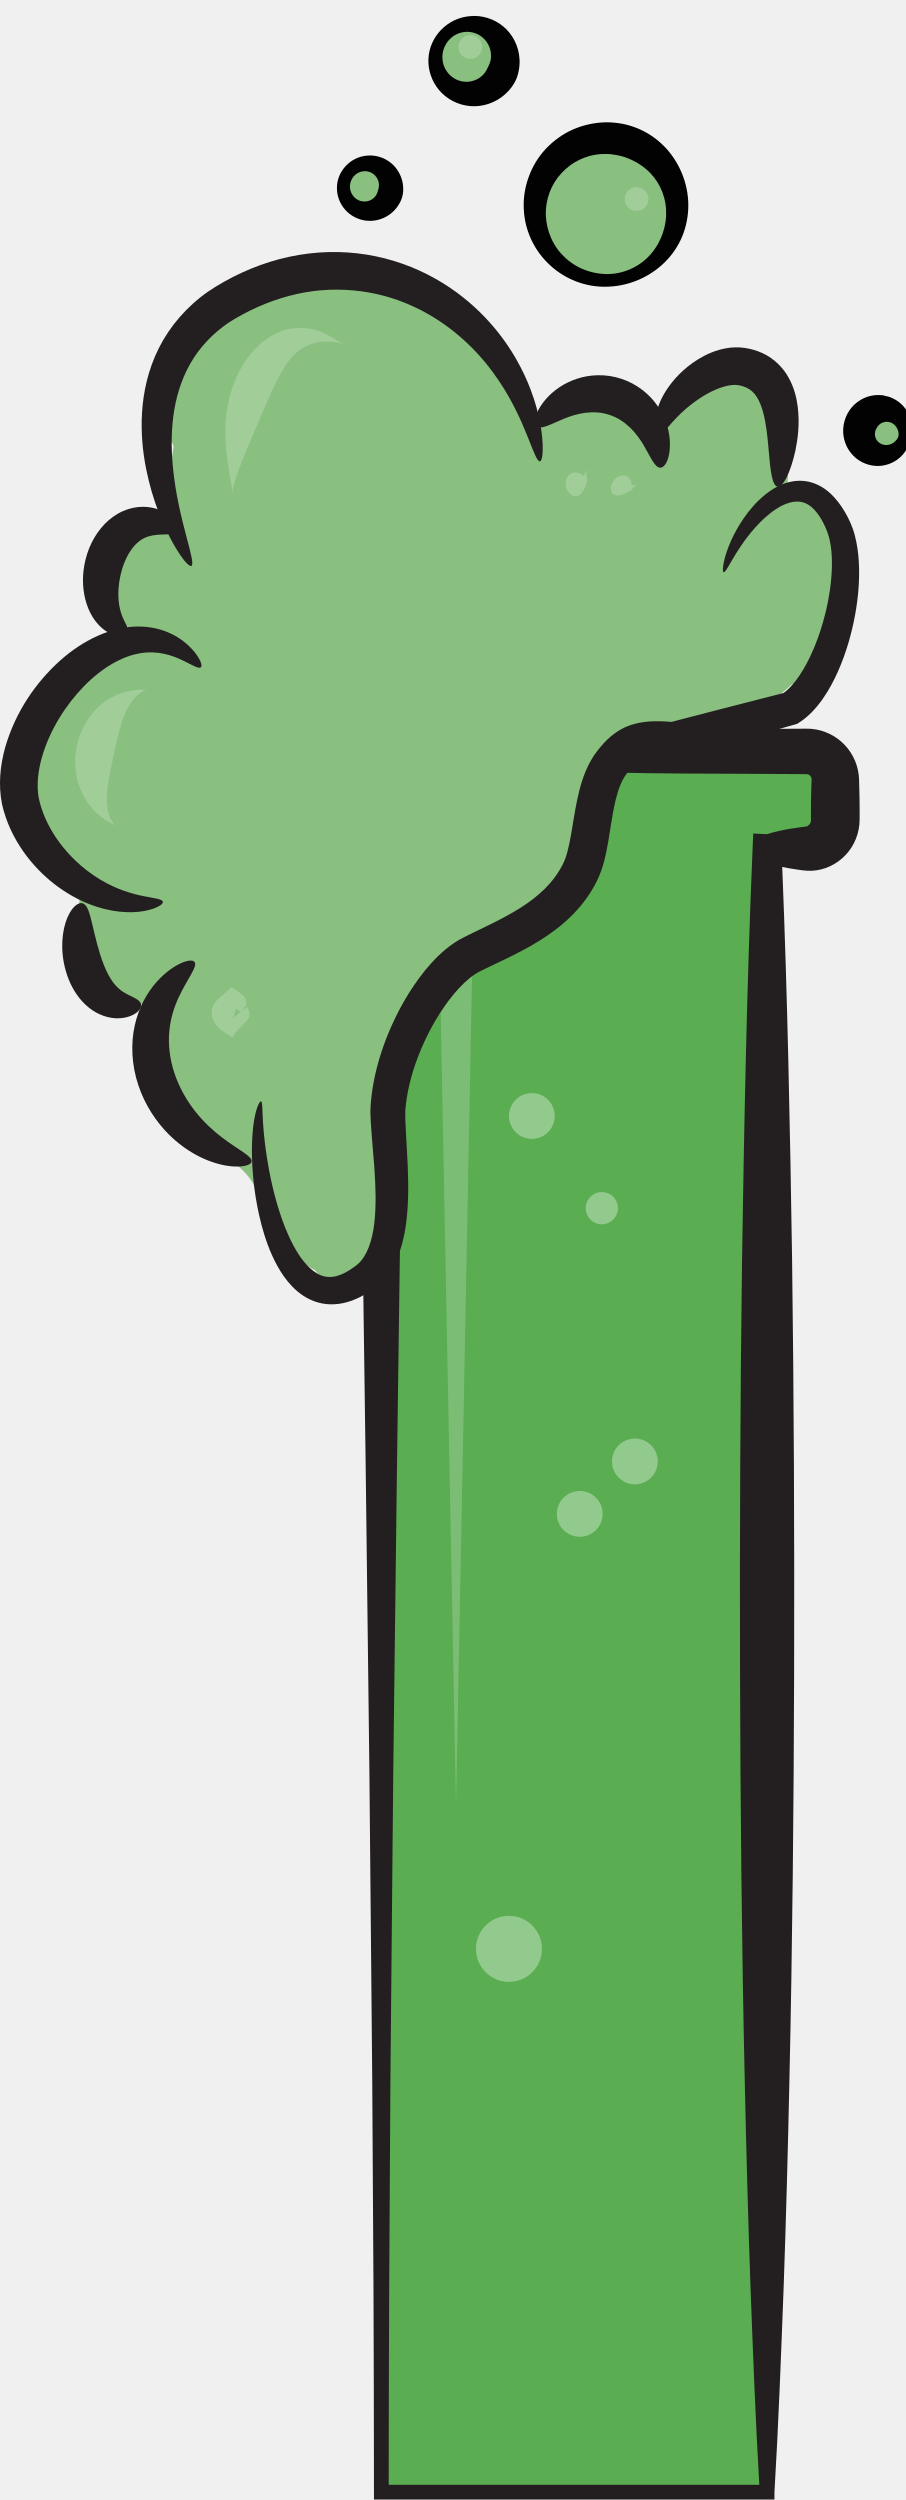
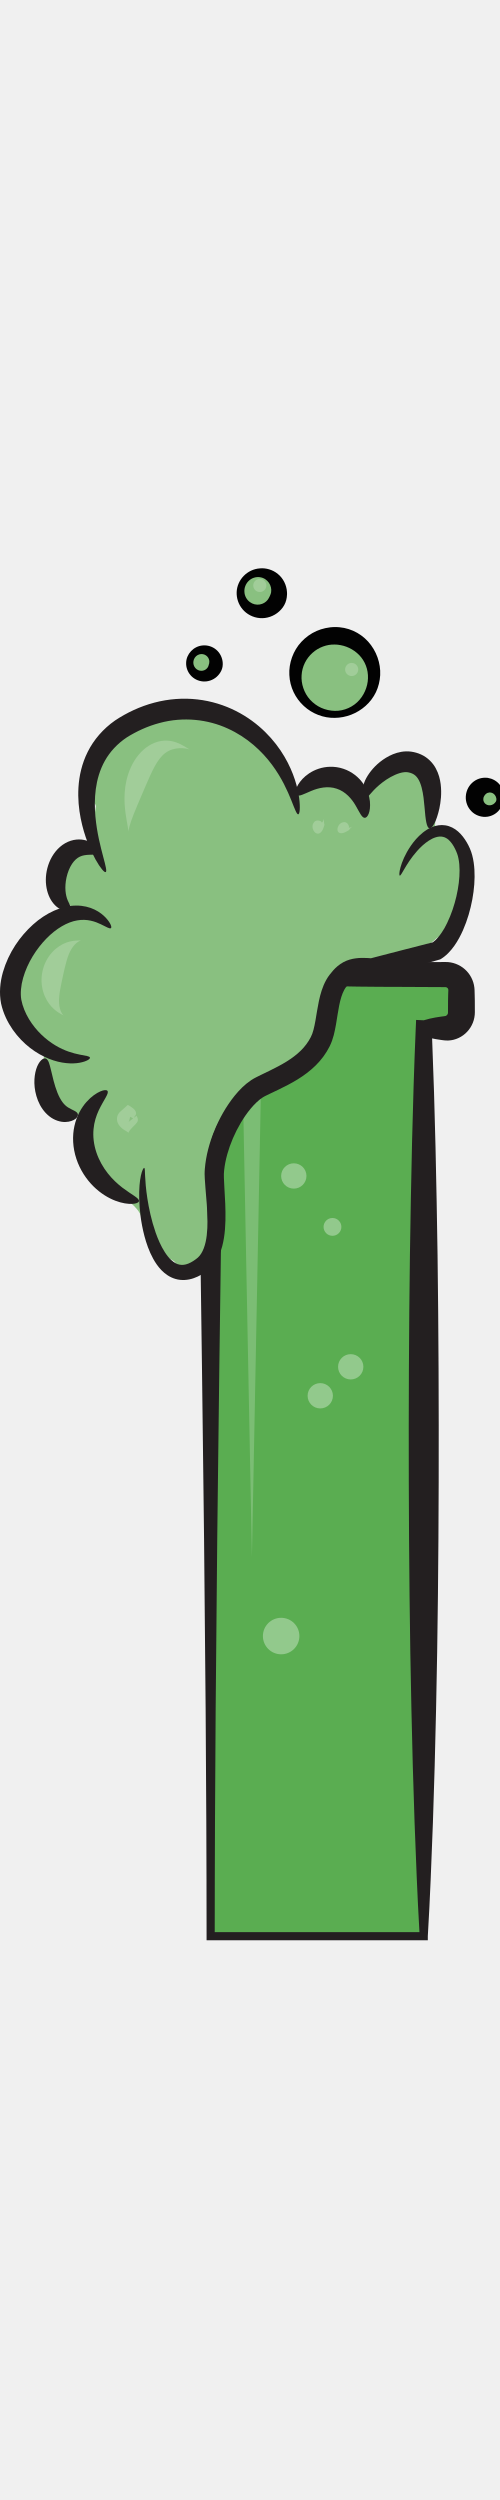
- <svg xmlns="http://www.w3.org/2000/svg" version="1.1" id="Layer_1" x="0px" y="0px" width="142.826px" height="394.494px" viewBox="0 0 142.826 394.494" enable-background="new 0 0 142.826 394.494" xml:space="preserve">
+ <svg xmlns="http://www.w3.org/2000/svg" version="1.1" id="Layer_1" x="0px" y="0px" width="100px" height="500px" viewBox="0 0 142.826 394.494" enable-background="new 0 0 142.826 394.494" xml:space="preserve">
  <g>
    <g>
      <circle opacity="0.34" fill="#FFFFFF" cx="94.973" cy="244.098" r="5.211" />
      <path fill="#5AAD51" d="M127.275,118.568H53.943c-2.504,0-4.535,2.029-4.535,4.534v6.274c0,2.504,2.031,4.534,4.535,4.534h6.229    v259.345h60.873V133.911h6.23c2.502,0,4.531-2.03,4.531-4.534v-6.274C131.807,120.598,129.777,118.568,127.275,118.568z" />
      <rect x="61.676" y="161.635" fill="#5AAD51" width="59.617" height="217.083" />
      <path fill="#231F20" d="M135.631,126.01l-0.037-1.67l-0.023-0.835l-0.014-0.515l-0.012-0.208l-0.035-0.455    c-0.223-2.052-1.229-3.953-2.734-5.278c-1.496-1.329-3.512-2.095-5.5-2.066l-12.51,0.063c-4.17,0.014-8.34,0.02-12.51,0.082    c-4.17,0.066-8.34,0.155-12.51,0.303c-4.17,0.144-8.34,0.432-12.51,0.731c-4.17,0.308-8.34,0.63-12.51,0.809    c-2.086,0.089-4.17,0.147-6.256,0.166c-1.041,0.011-2.084,0.018-3.127,0.007l-1.6-0.005c-0.711,0.013-1.381,0.144-2.031,0.394    c-1.291,0.496-2.406,1.438-3.115,2.648c-0.354,0.605-0.596,1.277-0.732,1.972c-0.068,0.335-0.102,0.729-0.115,1.028l-0.039,0.783    c-0.047,1.042-0.129,2.084-0.195,3.126c-0.031,0.521-0.084,1.042-0.125,1.564l-0.031,0.392l-0.016,0.195l-0.01,0.1v0.022    c-0.002-0.037-0.002,0.081-0.002,0.081l-0.004,0.045c-0.002,0.073-0.008,0.12-0.01,0.209l0.008,0.332    c0.01,0.198,0.02,0.385,0.045,0.577c0.178,1.537,0.922,3.028,2.076,4.154c0.582,0.558,1.262,1.03,2.02,1.382    c0.756,0.347,1.586,0.565,2.432,0.647c0.787,0.112,1.564,0.231,2.34,0.358c0.395,20.534,0.725,41.067,1.018,61.6l0.443,32.418    l0.396,32.418l0.195,16.21L58.441,296l0.299,32.418l0.193,32.419l0.053,16.209l0.023,16.209l0.002,1.161h1.16h60.873h1.162v-1.161    v-0.001c0.65-10.807,1.045-21.613,1.455-32.417c0.377-10.806,0.674-21.613,0.904-32.419c0.48-21.611,0.688-43.223,0.746-64.837    c0.055-21.611-0.035-43.222-0.322-64.834c-0.316-20.649-0.719-41.297-1.555-61.947c0.318,0.066,0.637,0.138,0.955,0.195    c0.559,0.101,1.115,0.186,1.672,0.261c0.596,0.058,0.959,0.175,2.023,0.151c1.994-0.087,3.967-1.005,5.348-2.493    c0.699-0.738,1.256-1.615,1.637-2.571c0.379-0.948,0.574-2.011,0.576-2.988C135.648,128.239,135.656,127.124,135.631,126.01z     M128.021,124.34l-0.037,1.67c-0.025,1.114-0.018,2.229-0.014,3.344c0.002,0.135,0.002,0.187-0.016,0.282    c-0.016,0.086-0.049,0.175-0.098,0.265c-0.105,0.176-0.25,0.336-0.475,0.469c-0.049,0.064-0.801,0.121-1.32,0.199    c-0.557,0.075-1.113,0.158-1.672,0.258c-1.113,0.201-2.229,0.446-3.342,0.802h-0.004l-2.182-0.099l-0.104,2.382    c-0.918,21.611-1.33,43.224-1.662,64.835c-0.287,21.612-0.377,43.224-0.322,64.834c0.061,21.615,0.266,43.227,0.748,64.837    c0.229,10.806,0.527,21.613,0.904,32.419c0.395,10.418,0.781,20.836,1.391,31.255H61.336l0.023-15.045l0.053-16.209l0.193-32.419    L61.904,296l0.15-16.207l0.195-16.21l0.396-32.418l0.443-32.418c0.309-21.611,0.652-43.224,1.076-64.835l0.076-3.914l-4.07-0.08    H60.17c-2.078,0.48-4.188,0.818-6.238,1.115c-0.389,0.146-0.861,0.142-1.305-0.078c-0.447-0.21-0.828-0.621-1.023-1.138    c-0.027-0.062-0.049-0.134-0.066-0.195c-0.006-0.019-0.014-0.039-0.023-0.059c-0.008-0.04-0.014-0.124-0.021-0.181l-0.006-0.049    c0-0.019,0,0.083,0,0.027l-0.002-0.022l-0.008-0.1l-0.018-0.195l-0.031-0.392c-0.041-0.521-0.092-1.043-0.125-1.564    c-0.066-1.042-0.148-2.083-0.195-3.126l-0.039-0.783c-0.014-0.223-0.018-0.35-0.006-0.53c0.025-0.335,0.123-0.663,0.268-0.975    c0.293-0.618,0.824-1.146,1.475-1.418c0.314-0.143,0.684-0.224,1.012-0.247l0.16-0.007l0.195-0.002l0.391-0.002l0.781-0.002    c1.043-0.012,2.086-0.003,3.127,0.005c2.086,0.019,4.17,0.077,6.256,0.166c4.17,0.181,8.34,0.503,12.51,0.809    c4.17,0.3,8.34,0.588,12.51,0.733c4.17,0.148,8.34,0.236,12.51,0.301c4.17,0.063,8.34,0.07,12.51,0.082l12.51,0.065    c0.242,0.023,0.443,0.111,0.596,0.29c0.148,0.168,0.209,0.392,0.193,0.562L128.021,124.34z" />
      <circle opacity="0.34" fill="#FFFFFF" cx="94.972" cy="190.648" r="2.544" />
      <circle opacity="0.34" fill="#FFFFFF" cx="100.184" cy="230.613" r="3.615" />
      <circle opacity="0.34" fill="#FFFFFF" cx="91.484" cy="238.887" r="3.615" />
      <circle opacity="0.34" fill="#FFFFFF" cx="83.926" cy="176.099" r="3.615" />
      <g opacity="0.2">
        <polygon fill="#FFFFFF" points="74.959,129.506 71.959,284.982 68.959,129.506    " />
      </g>
      <circle opacity="0.34" fill="#FFFFFF" cx="80.311" cy="307.524" r="5.211" />
    </g>
    <g>
      <path fill="#89C080" d="M131.59,82.999c-0.287-1.004-1.078-1.725-2-2.031c-0.346-0.474-0.863-0.857-1.588-1.061    c-0.881-1.074-2.135-1.261-3.209-0.874c-0.254-0.066-0.508-0.13-0.762-0.191c0.752-6.528,0.57-13.188-2.744-19.059    c-1.289-2.284-4.371-1.7-5.355,0.419c-3.979-3.895-9.316,0.709-11.855,3.974c-0.469,0.602-0.695,1.242-0.744,1.862    c-1.502-1.325-3.193-2.027-5.506-2.528c-4.789-1.038-10.086-0.547-14.041,2.173c-0.803-3.311-2.689-6.243-5.467-8.507    c-0.404-0.33-0.883-0.536-1.383-0.637c-0.217-0.417-0.42-0.839-0.648-1.255c-0.613-1.115-1.523-1.551-2.426-1.522    c-4.156-6.334-9.594-11.37-17.463-8.856c-0.098,0.031-0.184,0.071-0.275,0.109c-9.271-1.858-21.572,1.002-25.053,9.356    c-4.121,3.605-6.738,8.705-4.766,14.225c0.201,0.564,0.535,1.027,0.941,1.382c0.047,0.167,0.1,0.333,0.152,0.5    c-0.705,3.627-0.619,8.375,0.604,12.023c-0.107,0.176-0.215,0.352-0.324,0.526c-2.025-0.196-4.295,0.647-5.994,1.681    c-0.725,0.44-1.148,1.087-1.328,1.785c-3.604,3.15-3.689,8.914,0.221,12.927c0.031,0.032,0.064,0.057,0.098,0.088    c-1.008,1.124-2.031,2.234-3.078,3.322c-1.902,1.979-3.77,3.955-5.494,6.021c-0.857-0.162-1.779,0.05-2.525,0.827    c-1.779,1.853-2.77,4.089-3.25,6.479c-0.422,1.236-0.76,2.511-1.021,3.844c-0.15,0.762-0.057,1.421,0.188,1.969    c-0.074,0.164-0.137,0.34-0.188,0.531c-0.906,3.378,0.275,6.046,2.334,8.235c-0.656,0.848-0.838,1.982-0.033,3.077    c0.916,1.243,4.141,3.389,5.953,5.302c-0.361,0.339-0.631,0.798-0.754,1.386c-0.65,3.109-0.533,5.665,0.312,7.906    c-1.266,4.126-0.334,9.128,4.318,10.408c1.293,0.355,2.574,0.06,3.809-0.311c0.322-0.096,0.619-0.155,0.9-0.186    c1.613,1.968,2.803,4.174,3.877,6.462c-0.381,2.598,0.672,5.798,2.588,8.151c-1.176,7.754,11.59,9.213,12.088,16.367    c0.078,1.136,0.816,2.141,1.766,2.666c1.623,3.562,3.898,6.743,7.273,8.497c0.49,0.781,1.336,1.337,2.461,1.337h2    c1.627,0,2.67-1.294,2.9-2.674c0.955-0.233,1.771-0.884,1.992-2.028c0.438-2.272,0.596-4.482,0.607-6.798    c0.002-0.492-0.117-0.922-0.309-1.299c-0.178-8.426-1.186-17.539,1.674-25.135c0.342-0.389,0.523-0.87,0.57-1.385    c0.527-1.163,1.156-2.285,1.908-3.358c0.129-0.176,0.254-0.355,0.387-0.528c0.061-0.081,0.125-0.162,0.188-0.243    c0.383-0.486,0.779-0.965,1.203-1.43c0.064-0.072,0.107-0.147,0.164-0.221c1.77-1.489,5.143-2.225,7.229-3.257    c2.152-1.065,4.031-2.857,5.85-4.401c6.932-5.884,11.973-12.554,14.369-21.375c0.701-2.586,1.174-5.243,2.576-7.563    c1.947-3.225,6.943-4.218,10.289-4.97c6.998-1.577,13.926-2.064,19.008-7.02c0.143-0.062,0.279-0.132,0.408-0.223    c1.162-0.831,1.641-1.554,1.865-2.73c1.215-0.381,2.121-1.552,2.121-2.86c0-0.334-0.068-0.649-0.17-0.948    c0.686-1.308,1.211-2.762,1.572-4.302C132.531,92.865,133.053,88.139,131.59,82.999z" />
      <g>
        <path fill="#231F20" d="M114.197,90.297c-0.189-0.053-0.199-0.888,0.215-2.388c0.422-1.492,1.252-3.656,2.949-6.138     c0.859-1.232,1.932-2.554,3.441-3.769c0.758-0.6,1.633-1.177,2.697-1.6c1.055-0.421,2.35-0.676,3.709-0.461     c1.357,0.199,2.658,0.885,3.658,1.775c1.014,0.892,1.793,1.954,2.453,3.065c0.629,1.061,1.248,2.401,1.578,3.742     c0.352,1.339,0.537,2.704,0.621,4.086c0.162,2.763-0.07,5.601-0.6,8.496c-0.539,2.892-1.369,5.85-2.674,8.818     c-0.662,1.481-1.436,2.969-2.463,4.424c-0.512,0.727-1.094,1.444-1.779,2.133c-0.348,0.344-0.723,0.679-1.133,1l-0.404,0.293     L126,114.085c-0.148,0.123-0.326,0.176-0.51,0.221l-0.539,0.154l-9.502,2.699l-4.928,1.388l-2.508,0.703l-0.695,0.195     c-0.414,0.085-0.816,0.308-1.248,0.206l-0.916-0.067l-0.59-0.026c-1.576-0.056-2.91,0.104-3.703,0.58     c-0.424,0.237-0.844,0.593-1.305,1.112c-0.227,0.258-0.459,0.551-0.691,0.867c-0.113,0.156-0.227,0.299-0.297,0.421     c-0.07,0.114-0.148,0.239-0.23,0.396c-0.648,1.178-1.096,2.73-1.439,4.414c-0.344,1.692-0.588,3.524-0.922,5.471     c-0.361,1.938-0.717,4.062-1.844,6.311c-1.023,2.037-2.408,3.872-4,5.437c-3.203,3.141-6.955,5.107-10.424,6.794l-2.561,1.224     l-1.229,0.598c-0.227,0.112-0.357,0.177-0.494,0.254c-0.141,0.08-0.285,0.165-0.43,0.261c-1.174,0.762-2.346,1.92-3.391,3.172     c-2.098,2.54-3.797,5.505-5.09,8.515c-1.287,3.017-2.176,6.133-2.492,9.135c-0.168,1.232-0.016,2.957,0.053,4.548l0.264,4.89     c0.129,3.267,0.146,6.522-0.354,9.771c-0.256,1.622-0.646,3.251-1.322,4.837c-0.664,1.576-1.674,3.132-3.076,4.319     c-0.344,0.293-0.734,0.573-1.064,0.782c-0.295,0.194-0.619,0.407-0.977,0.61c-0.695,0.401-1.438,0.755-2.232,1.027     c-1.57,0.555-3.449,0.714-5.137,0.224c-1.693-0.474-3.037-1.466-4.045-2.502c-1.018-1.049-1.76-2.173-2.375-3.28     c-1.215-2.222-1.938-4.4-2.488-6.439c-1.07-4.089-1.41-7.664-1.502-10.583c-0.078-2.921,0.148-5.196,0.477-6.715     c0.328-1.526,0.76-2.265,0.953-2.209c0.205,0.056,0.182,0.842,0.252,2.313c0.066,1.471,0.219,3.642,0.645,6.405     c0.434,2.753,1.102,6.129,2.381,9.804c0.648,1.824,1.457,3.736,2.568,5.482c1.088,1.729,2.611,3.302,4.203,3.619     c0.787,0.169,1.627,0.079,2.555-0.293c0.459-0.185,0.932-0.434,1.402-0.737c0.23-0.145,0.473-0.32,0.746-0.518     c0.244-0.17,0.408-0.305,0.588-0.471c1.41-1.285,2.215-3.676,2.523-6.365c0.318-2.701,0.229-5.68,0.012-8.788l-0.393-4.81     c-0.066-0.829-0.133-1.672-0.18-2.547c-0.023-0.448-0.043-0.862-0.051-1.366c-0.012-0.562,0.039-1.063,0.068-1.511     c0.312-3.719,1.291-7.34,2.711-10.838c1.439-3.492,3.295-6.887,5.838-10.041c1.291-1.568,2.732-3.094,4.676-4.4     c0.242-0.162,0.498-0.319,0.764-0.47c0.27-0.154,0.559-0.301,0.75-0.397l1.299-0.644l2.541-1.233     c3.318-1.622,6.455-3.358,8.826-5.7c1.182-1.162,2.15-2.462,2.857-3.856c0.633-1.19,0.996-2.877,1.318-4.651     c0.318-1.786,0.58-3.685,0.996-5.647c0.426-1.958,0.973-4.022,2.107-6.062c0.137-0.247,0.297-0.513,0.475-0.784     c0.172-0.268,0.344-0.484,0.5-0.694c0.314-0.416,0.652-0.835,1.033-1.253c0.75-0.832,1.711-1.687,2.875-2.311     c1.16-0.633,2.424-0.96,3.549-1.104c1.139-0.148,2.176-0.141,3.164-0.098l0.729,0.045l0.359,0.028     c0.053,0.004,0.025,0.004,0.041,0.005c0.012,0.004,0.021,0.001,0.033,0.001l0.57-0.148l2.521-0.657l4.957-1.284l9.525-2.443     c0.023-0.006,0.051-0.002,0.07-0.016l0.031-0.014c-0.002,0.002,0.006-0.002,0.078-0.053c0.221-0.161,0.443-0.346,0.662-0.549     c0.438-0.413,0.865-0.894,1.262-1.421c0.799-1.053,1.49-2.258,2.094-3.493c1.205-2.482,2.064-5.108,2.656-7.661     c0.586-2.558,0.906-5.075,0.893-7.411c-0.006-1.166-0.102-2.287-0.307-3.311c-0.195-1.033-0.525-1.878-0.998-2.833     c-0.898-1.811-2.1-3.101-3.375-3.377c-1.281-0.343-2.842,0.239-4.117,1.076c-1.295,0.842-2.381,1.89-3.283,2.895     c-1.805,2.031-2.926,3.9-3.672,5.164C114.783,89.649,114.406,90.357,114.197,90.297z" />
      </g>
      <g>
        <path fill="#231F20" d="M39.697,183.297c-0.068,0.4-0.721,0.712-1.9,0.776c-1.172,0.06-2.879-0.146-4.857-0.907     c-1.971-0.755-4.203-2.078-6.229-4.085c-2.021-1.996-3.834-4.678-4.891-7.866c-1.061-3.181-1.205-6.536-0.553-9.414     c0.631-2.893,2.008-5.237,3.432-6.839c1.432-1.616,2.881-2.547,3.953-3.016c1.084-0.462,1.805-0.476,2.045-0.15     c0.533,0.697-1.066,2.537-2.488,5.55c-0.701,1.507-1.307,3.319-1.49,5.369c-0.195,2.042,0.039,4.322,0.799,6.614     c0.76,2.292,1.953,4.344,3.285,6.035c1.336,1.698,2.809,3.034,4.154,4.071C37.658,181.498,39.842,182.44,39.697,183.297z" />
      </g>
      <g>
        <path fill="#231F20" d="M13.172,142.592c0.711,0.422,0.969,1.544,1.402,3.298c0.418,1.737,0.936,4.172,1.828,6.417     c0.445,1.115,0.941,2.021,1.432,2.682c0.49,0.666,0.988,1.133,1.592,1.527c1.209,0.778,2.641,1.112,2.826,1.936     c0.098,0.396-0.105,0.87-0.68,1.325c-0.572,0.439-1.545,0.881-2.928,0.908c-1.365,0.041-3.141-0.488-4.582-1.655     c-1.457-1.148-2.543-2.77-3.23-4.492c-1.354-3.473-1.176-6.713-0.49-8.953c0.354-1.121,0.863-2.001,1.398-2.523     C12.279,142.531,12.812,142.4,13.172,142.592z" />
      </g>
      <g>
        <path fill="#231F20" d="M31.697,105.297c-0.32,0.293-1.273-0.311-2.883-1.095c-1.6-0.775-3.949-1.61-6.748-1.108     c-2.787,0.455-5.988,2.279-8.826,5.2c-2.822,2.898-5.391,6.863-6.641,11.253c-0.619,2.166-0.812,4.384-0.52,6.182     c0.365,1.93,1.186,3.892,2.203,5.571c2.057,3.411,4.9,5.925,7.541,7.501c2.658,1.6,5.137,2.276,6.908,2.622     c1.777,0.345,2.879,0.45,2.965,0.875c0.084,0.381-0.891,1.078-2.959,1.461c-2.045,0.375-5.23,0.283-8.768-1.142     c-3.514-1.406-7.363-4.088-10.312-8.287c-1.463-2.111-2.688-4.547-3.344-7.458c-0.604-3.073-0.287-6.08,0.506-8.944     c1.652-5.708,4.902-10.285,8.613-13.643c3.707-3.341,8.205-5.413,12.314-5.42c2.035-0.025,3.871,0.458,5.289,1.151     c1.428,0.691,2.459,1.553,3.184,2.323C31.656,103.905,31.986,105.042,31.697,105.297z" />
      </g>
      <g>
        <path fill="#231F20" d="M28.197,83.797c-0.219,0.361-0.752,0.477-1.482,0.517c-0.727,0.039-1.67,0.002-2.59,0.167     c-0.934,0.16-1.736,0.521-2.469,1.186c-0.736,0.662-1.469,1.727-2.016,3.08c-0.543,1.352-0.842,2.801-0.934,4.085     c-0.094,1.293,0.021,2.411,0.234,3.3c0.207,0.899,0.545,1.599,0.852,2.193c0.303,0.591,0.543,1.075,0.404,1.472     c-0.131,0.379-0.658,0.657-1.59,0.54c-0.91-0.108-2.24-0.734-3.314-2.042c-2.209-2.614-3.002-7.327-1.215-11.796     c0.896-2.227,2.453-4.256,4.531-5.445c1.027-0.591,2.154-0.944,3.209-1.043c1.055-0.112,2.018,0.027,2.816,0.258     c1.604,0.482,2.572,1.295,3.113,1.951C28.289,82.889,28.406,83.452,28.197,83.797z" />
      </g>
      <g>
        <path fill="#231F20" d="M85.197,72.797c-0.426,0.062-0.969-1.455-2-4.045c-1.041-2.573-2.633-6.254-5.498-10.115     c-2.842-3.837-7.061-7.843-12.693-10.373c-5.584-2.559-12.566-3.417-19.412-1.564c-1.709,0.45-3.365,1.047-4.951,1.755     c-0.793,0.354-1.568,0.738-2.326,1.144c-0.744,0.399-1.537,0.856-2.158,1.261c-2.641,1.768-4.779,4.088-6.201,6.644     c-1.439,2.562-2.229,5.363-2.594,8.081c-0.363,2.724-0.326,5.364-0.115,7.773c0.439,4.837,1.502,8.751,2.207,11.467     c0.727,2.718,1.123,4.281,0.742,4.472c-0.357,0.181-1.469-1.035-2.904-3.593c-1.41-2.56-3.186-6.474-4.242-11.738     c-0.518-2.628-0.836-5.603-0.641-8.852c0.199-3.235,0.945-6.783,2.66-10.192c1.705-3.416,4.385-6.55,7.795-8.93     c0.902-0.616,1.709-1.092,2.598-1.593c0.877-0.49,1.783-0.953,2.713-1.38c1.863-0.856,3.832-1.579,5.883-2.12     c4.102-1.092,8.332-1.384,12.326-0.922c3.998,0.454,7.744,1.645,11.012,3.303C73.979,46.606,78.52,51.66,81.24,56.3     c2.75,4.681,3.824,8.95,4.217,11.865C85.834,71.104,85.59,72.744,85.197,72.797z" />
      </g>
      <g>
        <path fill="#231F20" d="M104.197,73.797c-0.854,0.004-1.486-1.588-2.602-3.492c-1.098-1.909-2.881-4.019-5.424-4.833     c-2.525-0.866-5.213-0.227-7.264,0.641c-2.057,0.858-3.545,1.715-4.211,1.184c-0.623-0.472-0.352-2.355,1.697-4.602     c1.029-1.091,2.557-2.233,4.604-2.914c2.023-0.686,4.598-0.832,7.059-0.005c2.467,0.805,4.443,2.452,5.662,4.214     c1.24,1.77,1.783,3.61,1.945,5.112C105.943,72.155,104.975,73.816,104.197,73.797z" />
      </g>
      <g>
        <path fill="#231F20" d="M122.697,76.797c-0.844-0.118-1.143-2.48-1.42-5.958c-0.158-1.724-0.33-3.762-0.834-5.69     c-0.252-0.955-0.602-1.863-1.051-2.549c-0.455-0.694-0.947-1.131-1.623-1.444c-0.338-0.159-0.736-0.276-1.17-0.358     c-0.23-0.04-0.34-0.052-0.52-0.06c-0.176-0.008-0.371-0.001-0.574,0.019c-0.816,0.071-1.76,0.367-2.641,0.753     c-1.787,0.783-3.35,1.904-4.551,2.925c-1.205,1.034-2.059,1.995-2.668,2.705c-0.619,0.703-1.023,1.194-1.449,1.159     c-0.396-0.026-0.791-0.68-0.766-1.901c0.02-1.211,0.51-2.907,1.613-4.667c1.113-1.749,2.777-3.606,5.215-5.097     c1.225-0.731,2.648-1.396,4.414-1.695c0.439-0.074,0.902-0.122,1.387-0.129c0.484-0.014,1.043,0.029,1.475,0.093     c0.893,0.137,1.822,0.378,2.738,0.801c1.854,0.821,3.367,2.376,4.199,3.938c0.859,1.573,1.223,3.115,1.406,4.505     c0.338,2.794,0.014,5.103-0.369,6.982C124.674,74.868,123.49,76.91,122.697,76.797z" />
      </g>
      <g opacity="0.2">
        <path fill="#FFFFFF" d="M36.697,77.797c0.006,0-0.025-0.491-0.188-1.396c-0.15-0.904-0.428-2.227-0.65-3.898     c-0.221-1.668-0.4-3.688-0.24-5.937c0.156-2.244,0.635-4.73,1.771-7.221c1.125-2.471,2.873-4.744,5.139-6.157     c1.121-0.705,2.35-1.167,3.514-1.35c1.166-0.184,2.248-0.112,3.154,0.088c1.824,0.408,2.996,1.176,3.789,1.64     c0.783,0.494,1.205,0.739,1.211,0.73c0.002,0.001-0.459-0.208-1.355-0.327c-0.881-0.119-2.23-0.142-3.615,0.289     c-0.688,0.217-1.363,0.547-1.967,0.992c-0.607,0.444-1.148,0.996-1.65,1.643c-0.998,1.296-1.873,2.996-2.764,4.949     c-0.885,1.952-1.717,3.946-2.518,5.813c-0.793,1.869-1.551,3.615-2.143,5.119c-0.592,1.504-1.027,2.763-1.246,3.644     C36.711,77.3,36.693,77.798,36.697,77.797z" />
      </g>
      <g opacity="0.2">
        <path fill="#FFFFFF" d="M18.197,130.297c0,0-0.072-0.058-0.227-0.145l-0.699-0.391c-0.299-0.184-0.701-0.397-1.117-0.723     c-0.418-0.322-0.914-0.711-1.383-1.227c-0.945-1.018-1.895-2.49-2.422-4.289c-0.537-1.792-0.668-3.887-0.197-5.975     c0.461-2.088,1.471-3.948,2.744-5.346c1.27-1.406,2.793-2.32,4.109-2.79c0.656-0.245,1.279-0.36,1.799-0.45     c0.521-0.094,0.975-0.098,1.324-0.119c0.354-0.018,0.623-0.012,0.801-0.021c0.178-0.007,0.268-0.024,0.268-0.024     c0.004,0-0.375,0.069-0.938,0.453c-0.285,0.177-0.598,0.457-0.922,0.788c-0.328,0.328-0.635,0.768-0.93,1.236     c-0.59,0.953-1.029,2.154-1.398,3.435c-0.367,1.29-0.674,2.679-1,4.137c-0.318,1.459-0.625,2.862-0.852,4.201     c-0.225,1.336-0.359,2.622-0.275,3.75c0.049,0.558,0.115,1.089,0.25,1.534c0.133,0.445,0.281,0.836,0.445,1.128     C17.896,130.062,18.201,130.299,18.197,130.297z" />
      </g>
      <g opacity="0.2">
        <path fill="#FFFFFF" d="M36.697,163.797c0.006-0.002-0.043-0.104-0.279-0.259c-0.107-0.081-0.25-0.178-0.443-0.292     c-0.178-0.116-0.455-0.241-0.666-0.409c-0.217-0.165-0.516-0.351-0.725-0.581c-0.211-0.229-0.496-0.486-0.666-0.782     c-0.389-0.586-0.584-1.316-0.492-2.021c0.092-0.709,0.455-1.301,0.943-1.738l2.133-1.911l0.195,0.093     c0.244,0.117,0.494,0.314,0.783,0.502c0.275,0.206,0.654,0.398,1.023,0.871c0.18,0.227,0.311,0.505,0.35,0.726     c0.043,0.224,0.021,0.388-0.012,0.511c-0.096,0.25-0.225,0.381-0.314,0.509c-0.383,0.486-0.348,0.799-0.33,0.781     c0.025-0.02-0.203-0.147-0.791-0.498c-0.145-0.08-0.32-0.182-0.494-0.179c-0.018,0.002-0.035,0.002-0.053,0.007     c-0.025,0.011,0.01-0.002,0.057-0.019l0.119-0.05c0.113-0.044,0.203-0.091,0.254-0.123c0.104-0.062,0.094-0.083,0.051-0.021     c-0.043,0.061-0.123,0.208-0.203,0.468c-0.037,0.123-0.08,0.281-0.117,0.462l-0.076,0.408c-0.037,0.144-0.133,0.327-0.246,0.444     l2.328-1.818c0.256,0.494,0.398,0.938,0.352,1.33c-0.047,0.392-0.285,0.718-0.639,1.088c-0.15,0.182-0.398,0.379-0.568,0.573     c-0.16,0.194-0.406,0.4-0.562,0.593c-0.152,0.189-0.369,0.386-0.49,0.552c-0.131,0.167-0.227,0.312-0.287,0.428     C36.688,163.682,36.689,163.799,36.697,163.797z" />
      </g>
      <g opacity="0.2">
        <path fill="#FFFFFF" d="M91.697,74.797c-0.004-0.007-0.01,0.038,0.111,0.193c0.053,0.069,0.133,0.162,0.27,0.257     c0.113,0.076,0.045,0.029,0.018,0.017l-0.078-0.04c-0.064-0.023-0.09-0.034-0.133-0.035c-0.014-0.003-0.021,0.003,0.008-0.008     c0.057-0.016,0.223-0.138,0.357-0.369c0.141-0.227,0.232-0.505,0.303-0.757c0.021-0.075,0.08-0.412,0.025-0.064     c-0.027,0.18-0.045,0.453-0.039,0.638c0.004,0.18,0.008,0.435,0.027,0.584c0.02,0.164,0.041,0.285,0.061,0.371     c0.041,0.195,0.07,0.22,0.07,0.213c-0.002-0.007-0.025,0.018-0.082,0.208L92.5,76.37c-0.049,0.148-0.121,0.392-0.205,0.563     c-0.08,0.178-0.193,0.439-0.318,0.601c-0.123,0.17-0.285,0.402-0.463,0.521c-0.172,0.148-0.383,0.235-0.6,0.263     c-0.227,0.021-0.453-0.015-0.709-0.17c-0.234-0.141-0.484-0.397-0.656-0.734c-0.184-0.34-0.305-0.789-0.275-1.234     c-0.006-0.458,0.223-0.872,0.43-1.148c0.207-0.268,0.533-0.408,0.76-0.451c0.223-0.073,0.486-0.011,0.646,0.02     c0.172,0.035,0.291,0.085,0.377,0.117C91.67,74.799,91.701,74.804,91.697,74.797z" />
      </g>
      <g opacity="0.2">
        <path fill="#FFFFFF" d="M99.697,76.297c0.002-0.007-0.025,0.02-0.035,0.215c-0.002,0.043-0.004,0.094,0,0.155     c-0.002,0.035,0.029,0.199,0.018,0.132c-0.006-0.043-0.027-0.098-0.035-0.128c-0.033-0.084-0.082-0.107-0.043-0.084     c0.037,0.021,0.182,0.042,0.363-0.005c0.184-0.043,0.369-0.136,0.531-0.228l0.219-0.143l0.047-0.035     c0.004-0.003,0.023-0.018,0.016-0.012l-0.07,0.052l-0.242,0.205c-0.133,0.119-0.314,0.294-0.414,0.407     c-0.109,0.122-0.186,0.216-0.238,0.286c-0.117,0.155-0.119,0.188-0.115,0.184c0.004-0.005-0.025,0-0.189,0.106l-0.322,0.194     c-0.133,0.077-0.35,0.208-0.521,0.28c-0.176,0.078-0.432,0.195-0.625,0.231c-0.199,0.046-0.469,0.109-0.67,0.083     c-0.217-0.002-0.422-0.075-0.586-0.192c-0.168-0.128-0.295-0.296-0.361-0.568c-0.062-0.247-0.057-0.586,0.061-0.927     c0.109-0.354,0.338-0.737,0.668-1.018c0.311-0.312,0.756-0.43,1.086-0.469c0.326-0.034,0.643,0.106,0.822,0.239     c0.197,0.112,0.328,0.343,0.41,0.479c0.086,0.149,0.127,0.27,0.158,0.354C99.686,76.279,99.695,76.304,99.697,76.297z" />
      </g>
      <g>
        <circle fill="#89C080" cx="95.626" cy="33.021" r="11.224" />
        <path fill="#020202" d="M108.598,33.064c-0.078,1.598-0.492,3.345-1.207,4.83c-0.721,1.508-1.744,2.845-2.963,3.929     c-2.432,2.179-5.604,3.39-8.803,3.421c-3.201,0.073-6.434-1.169-8.83-3.393c-2.42-2.214-3.998-5.382-4.143-8.875     c-0.182-3.302,1.053-6.908,3.457-9.472c1.205-1.281,2.666-2.351,4.301-3.071c0.818-0.357,1.674-0.635,2.551-0.824     c0.438-0.094,0.879-0.167,1.324-0.222l0.67-0.062l0.734-0.028l0.551,0.011l0.723,0.049c0.457,0.046,0.895,0.108,1.34,0.193     c0.883,0.176,1.742,0.46,2.566,0.813c1.645,0.723,3.115,1.801,4.301,3.11c2.365,2.632,3.6,6.152,3.43,9.545L108.598,33.064z      M105.1,33.021c-0.143-2.494-1.33-4.814-3.146-6.327c-0.893-0.769-1.91-1.357-2.979-1.758c-0.533-0.209-1.088-0.354-1.646-0.462     c-0.275-0.056-0.566-0.099-0.84-0.129l-0.375-0.032l-0.551-0.015c-2.168-0.064-4.561,0.79-6.293,2.368     c-1.775,1.581-2.963,3.815-3.119,6.4c-0.172,2.394,0.674,5.068,2.434,6.998c0.883,0.96,1.957,1.769,3.168,2.311     c1.213,0.54,2.527,0.835,3.873,0.871c2.689,0.06,5.357-1.152,7.07-3.153c0.859-0.994,1.502-2.146,1.906-3.354     c0.414-1.229,0.576-2.42,0.498-3.761V33.021z" />
      </g>
      <g>
        <circle fill="#89C080" cx="74.213" cy="9.297" r="5.5" />
        <path fill="#020202" d="M81.975,9.354l0.016,0.27l-0.006,0.431c-0.014,0.266-0.031,0.514-0.07,0.771     c-0.074,0.51-0.197,1.018-0.387,1.501c-0.381,0.97-1.016,1.825-1.779,2.505c-1.508,1.391-3.592,2.078-5.535,1.909     c-1.951-0.151-3.754-1.123-4.924-2.521c-1.186-1.397-1.758-3.197-1.686-4.923c0.143-3.5,3.002-6.506,6.641-6.755     c1.697-0.163,3.66,0.373,5.127,1.598c1.494,1.202,2.49,3.125,2.605,5.158L81.975,9.354z M77.449,9.297     c0.127-0.853-0.062-1.791-0.617-2.62c-0.562-0.824-1.463-1.476-2.65-1.625c-1.051-0.149-2.318,0.233-3.148,1.066     c-0.846,0.824-1.316,2.021-1.213,3.179c0.061,1.159,0.676,2.222,1.537,2.855c0.861,0.65,1.922,0.866,2.855,0.701     c0.941-0.155,1.719-0.656,2.242-1.314c0.254-0.336,0.436-0.7,0.607-1.062c0.086-0.182,0.172-0.366,0.236-0.563l0.088-0.296     l0.033-0.108l0.029-0.27V9.297z" />
      </g>
      <g>
        <circle fill="#89C080" cx="57.947" cy="29.547" r="3.75" />
        <path fill="#020202" d="M63.621,29.645l0.006,0.369c-0.01,0.192-0.035,0.43-0.062,0.643c-0.068,0.381-0.182,0.733-0.338,1.078     c-0.32,0.679-0.777,1.281-1.322,1.771c-1.092,0.979-2.578,1.453-3.957,1.329c-1.373-0.108-2.674-0.79-3.512-1.776     c-0.857-0.978-1.307-2.264-1.266-3.511c0.029-2.53,2.125-4.799,4.777-4.997c1.291-0.115,2.721,0.292,3.793,1.203     c1.086,0.896,1.805,2.309,1.883,3.794L63.621,29.645z M59.771,29.547c0.084-0.481-0.004-1.021-0.314-1.509     c-0.314-0.485-0.836-0.885-1.51-0.994c-0.662-0.117-1.391,0.095-1.928,0.575c-0.533,0.494-0.824,1.202-0.795,1.928     c0.033,0.72,0.391,1.385,0.93,1.793c0.549,0.409,1.199,0.535,1.793,0.42c0.586-0.117,1.053-0.449,1.346-0.867     c0.148-0.205,0.248-0.436,0.303-0.663c0.027-0.112,0.057-0.231,0.088-0.329c0.008-0.03,0.025-0.035,0.045-0.085l0.045-0.367     L59.771,29.547z" />
      </g>
      <g>
        <circle fill="#89C080" cx="139.198" cy="68.169" r="3.628" />
        <path fill="#020202" d="M143.887,68.223c-0.205,1.079-0.48,2.374-1.289,3.346c-0.781,0.99-2.008,1.725-3.398,1.911     c-1.373,0.198-2.949-0.21-4.129-1.183c-0.584-0.493-1.088-1.109-1.443-1.819c-0.17-0.358-0.312-0.732-0.41-1.121     c-0.043-0.195-0.084-0.392-0.115-0.589l-0.031-0.298l-0.012-0.15l-0.006-0.074l-0.002-0.038v-0.018l0.002-0.147l0.002-0.356     c0.014-0.209,0.043-0.477,0.08-0.711c0.08-0.414,0.191-0.794,0.342-1.175c0.311-0.752,0.779-1.434,1.367-1.984     c0.588-0.549,1.293-0.967,2.047-1.214c0.379-0.118,0.766-0.204,1.154-0.242c0.195-0.013,0.389-0.025,0.58-0.028l0.684,0.043     l0.352,0.087c0.193,0.041,0.428,0.098,0.635,0.156c0.365,0.126,0.693,0.281,1.012,0.464c0.627,0.373,1.16,0.859,1.566,1.412     c0.82,1.102,1.16,2.454,1.016,3.676L143.887,68.223z M141.766,68.169c-0.141-0.68-0.58-1.216-1.111-1.455     c-0.266-0.119-0.537-0.17-0.787-0.162c-0.123,0.006-0.252,0.025-0.35,0.053c-0.029,0.024-0.027,0.04-0.07,0.051l-0.359,0.05     c0.219,0.007,0.061,0.002,0.107,0.005l-0.002,0l-0.004,0.003l-0.01,0.005l-0.018,0.011l-0.035,0.019l-0.068,0.037l-0.123,0.077     c-0.076,0.06-0.145,0.11-0.207,0.168c-0.123,0.117-0.223,0.237-0.307,0.359c-0.084,0.123-0.152,0.245-0.207,0.371     c-0.025,0.059-0.051,0.135-0.068,0.185c0.002,0-0.008-0.033-0.025-0.007l-0.033,0.355c0.006-0.255,0.002-0.07,0.004-0.126v0.002     v0.003v0.007l-0.002,0.014l-0.004,0.027l-0.012,0.058c-0.002,0.039-0.002,0.075-0.01,0.114c0,0.076-0.006,0.157,0.002,0.241     c0.006,0.168,0.041,0.356,0.129,0.535c0.16,0.378,0.471,0.75,1.002,0.942c0.514,0.191,1.172,0.146,1.732-0.214     c0.271-0.183,0.521-0.425,0.705-0.722c0.086-0.149,0.146-0.32,0.162-0.487v-0.217l-0.031-0.358V68.169z" />
      </g>
      <circle opacity="0.2" fill="#FFFFFF" cx="100.455" cy="31.422" r="1.875" />
      <circle opacity="0.2" fill="#FFFFFF" cx="74.213" cy="7.422" r="1.875" />
    </g>
  </g>
</svg>
